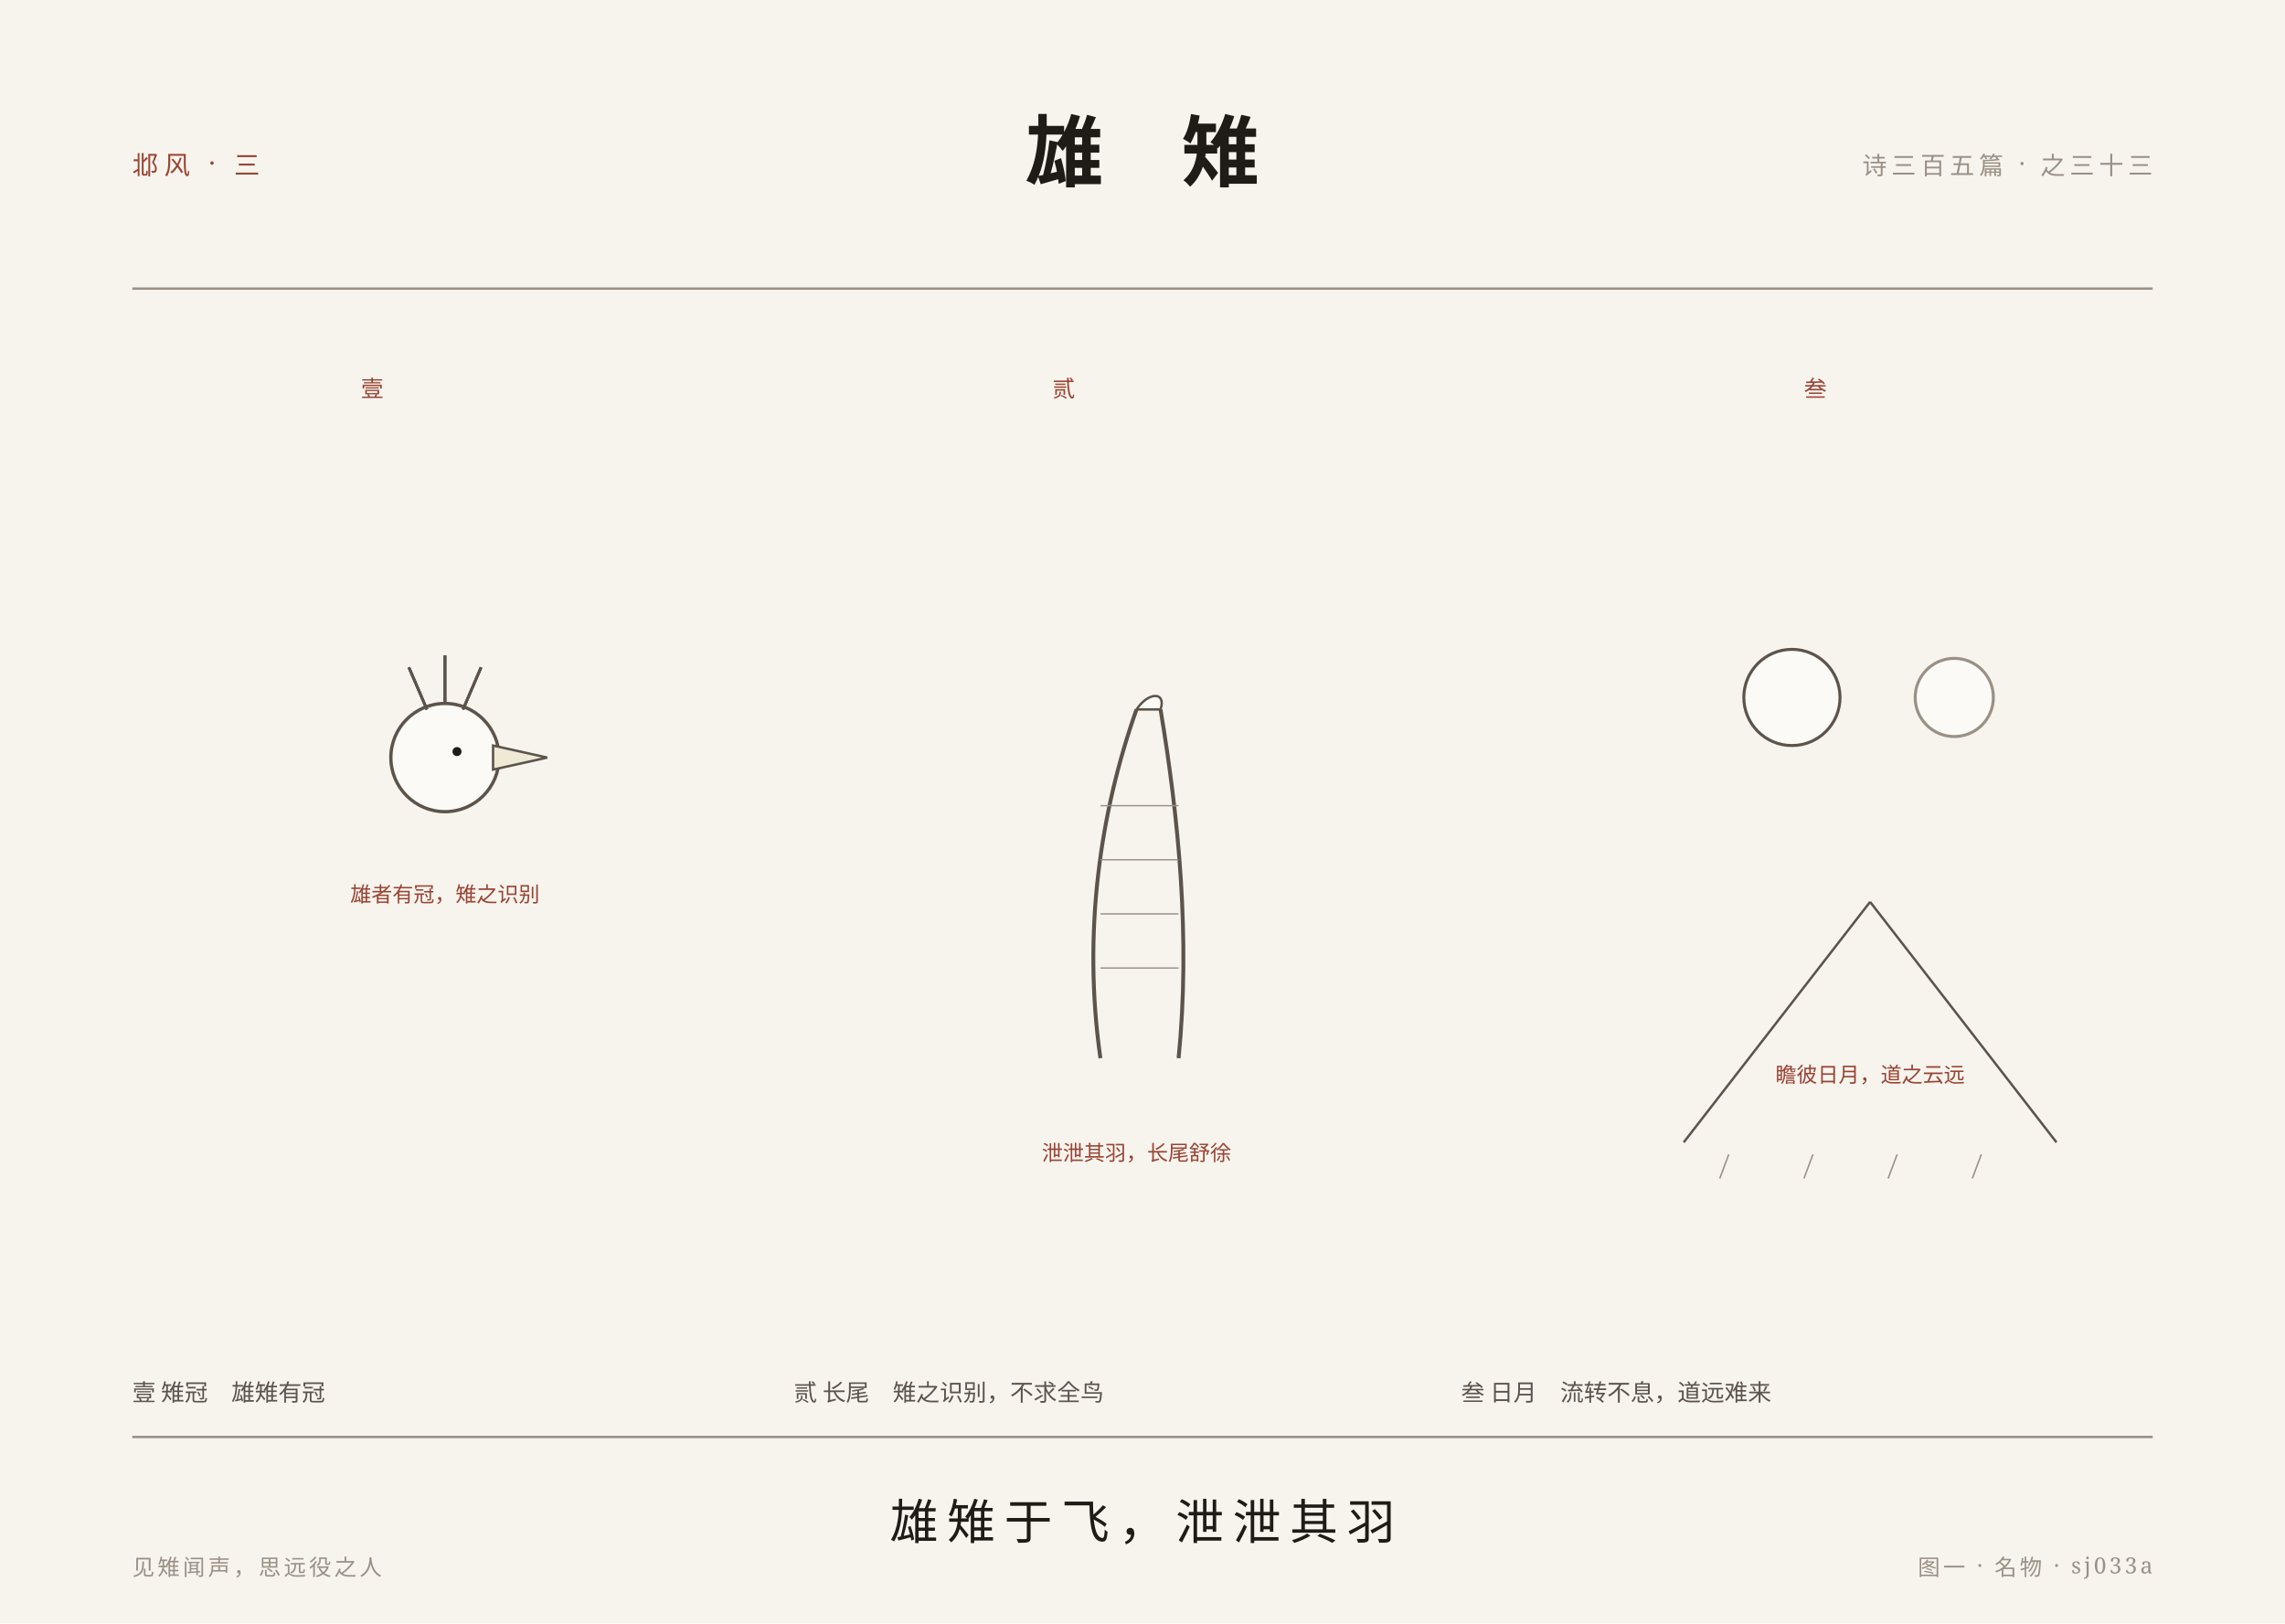
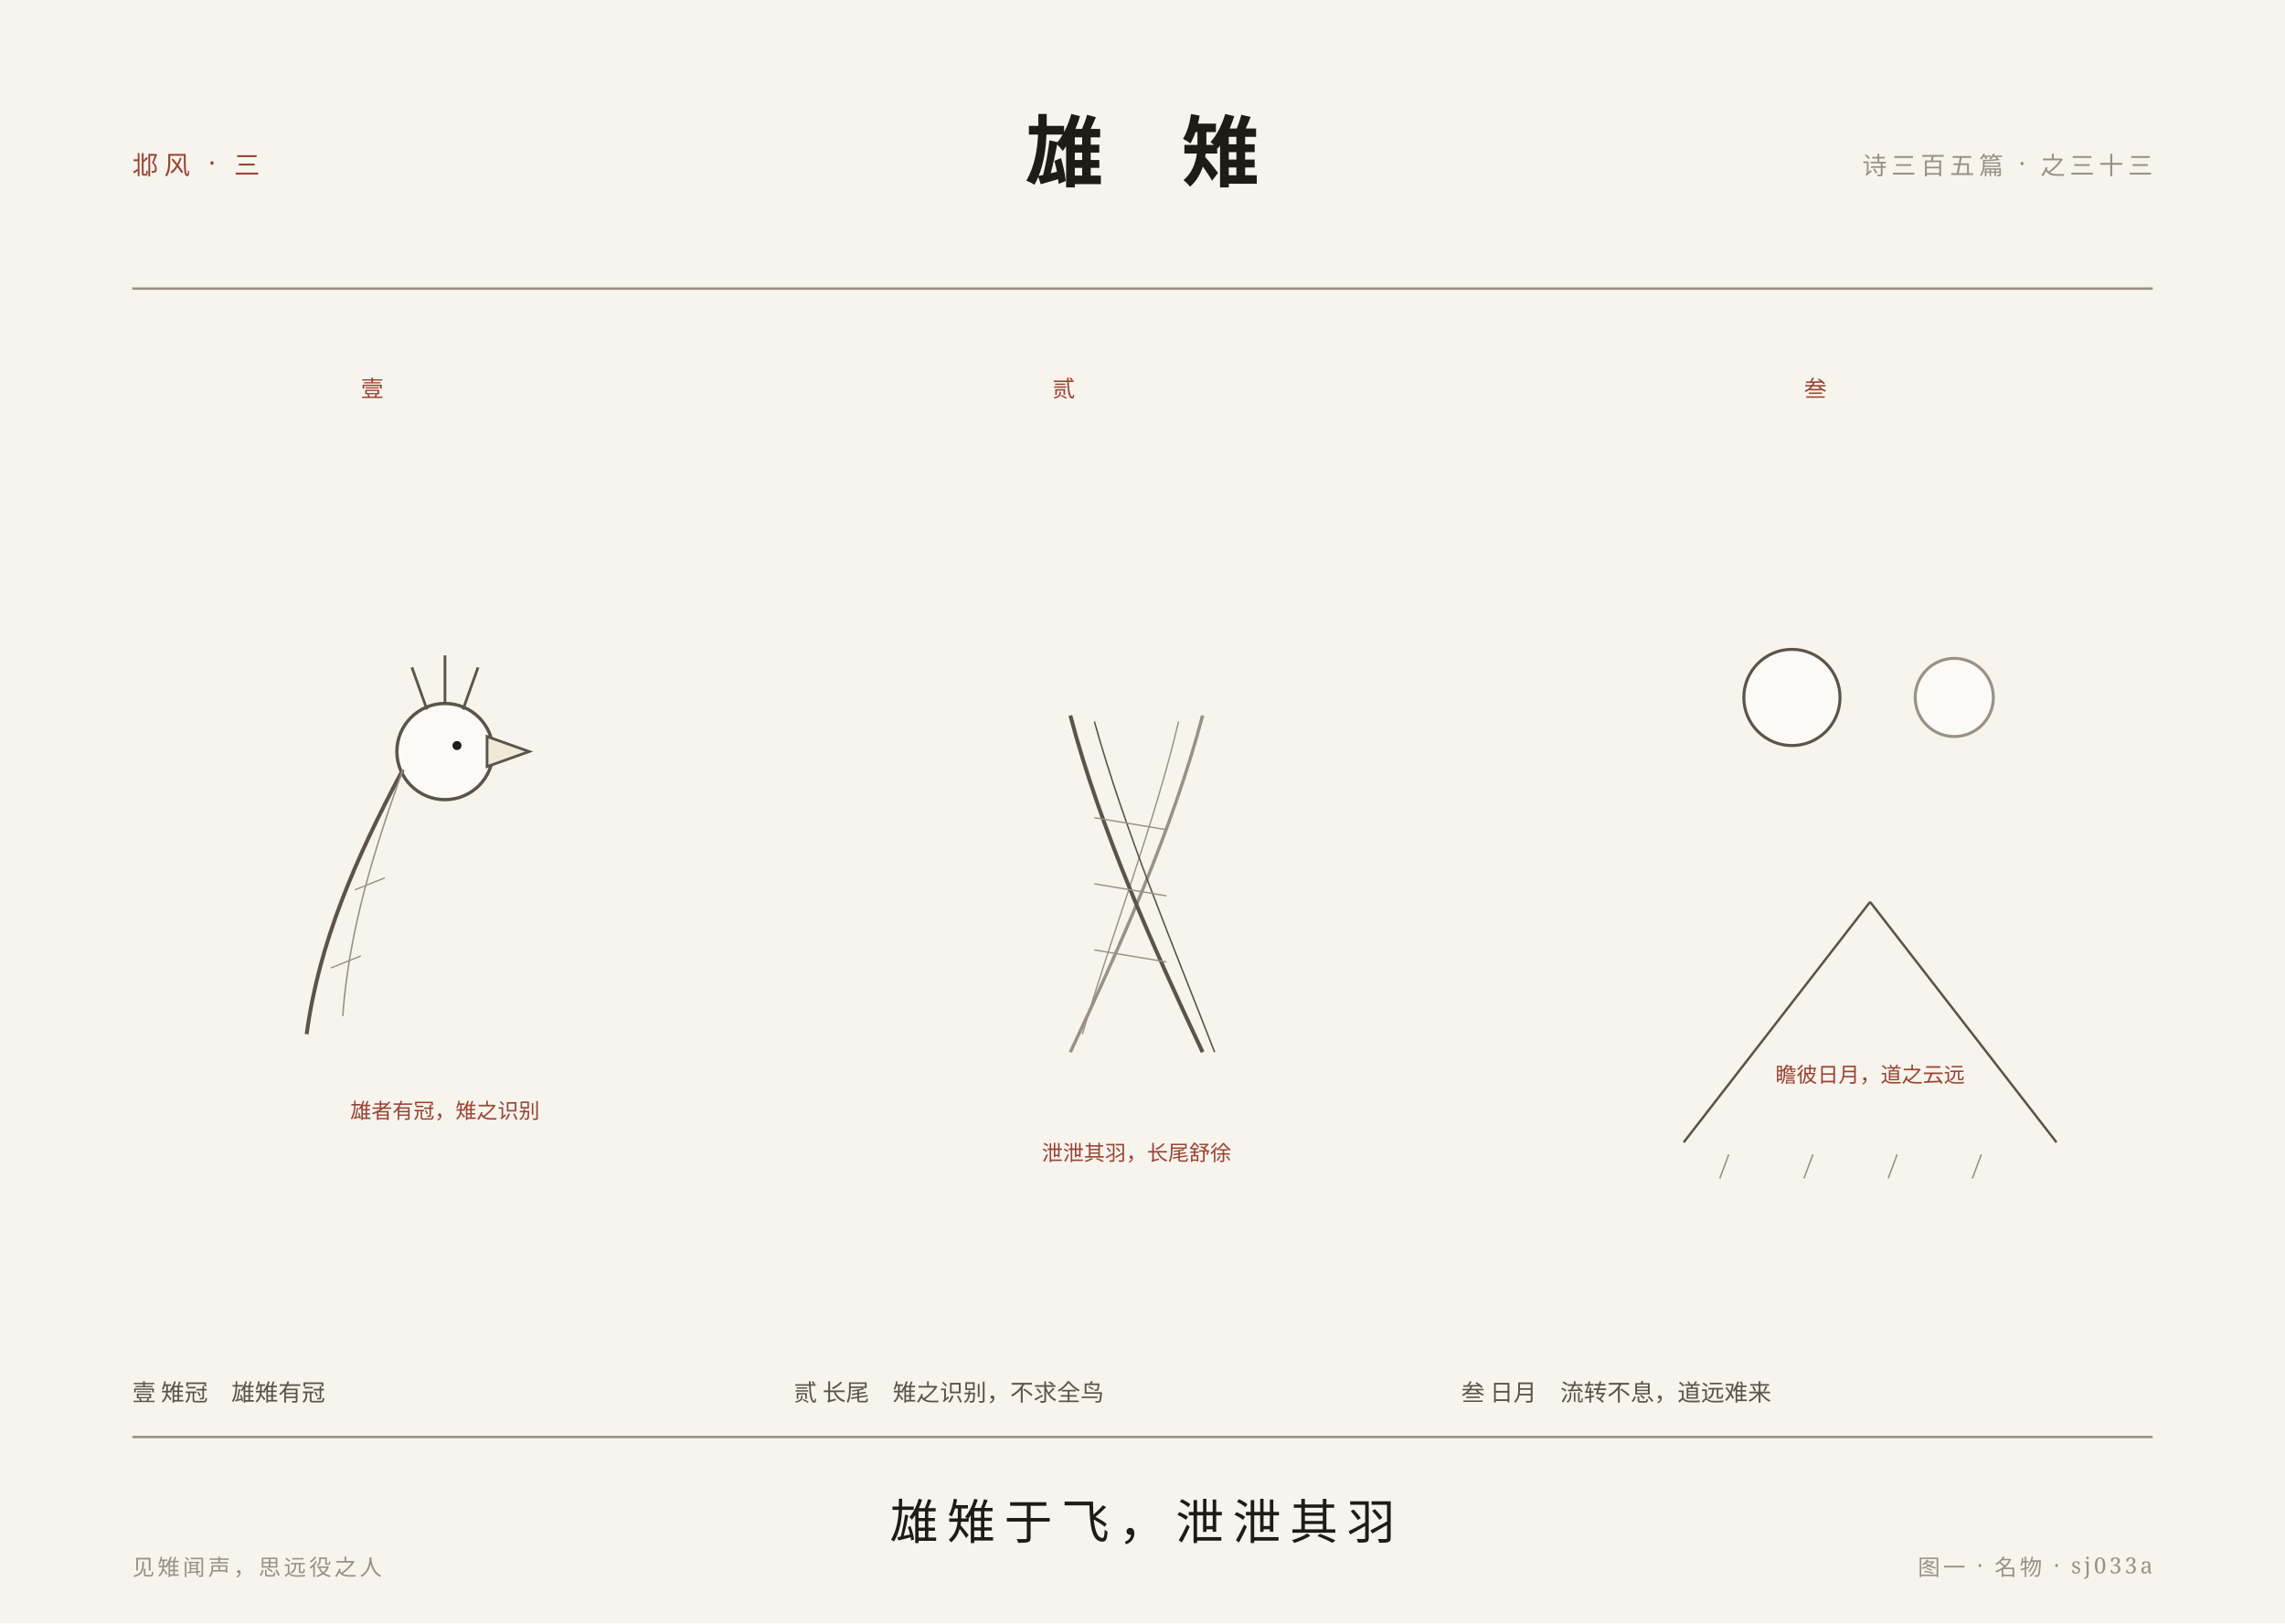
<svg xmlns="http://www.w3.org/2000/svg" viewBox="0 0 760 540" width="760" height="540" font-family="'Noto Serif SC','Songti SC',serif">
  <rect x="0" y="0" width="760" height="540" fill="#F7F4EE" />
  <text x="44" y="58" font-size="8.6" letter-spacing="2" fill="#994433">邶风 · 三</text>
  <text x="380" y="60" text-anchor="middle" font-size="26" letter-spacing="10" fill="#1F1B17" font-weight="700">雄 雉</text>
  <text x="716" y="58" text-anchor="end" font-size="8.2" letter-spacing="1.5" fill="#9A9186">诗三百五篇 · 之三十三</text>
  <line x1="44" y1="96" x2="716" y2="96" stroke="#9A9186" stroke-width="0.8" />
-   <circle cx="148" cy="252" r="18" fill="#FCFAF6" stroke="#5C544A" stroke-width="1.1" />
-   <path d="M164,248 L182,252 L164,256 Z" fill="#EFEAD6" stroke="#5C544A" stroke-width="0.8" />
-   <line x1="142" y1="236" x2="136" y2="222" stroke="#5C544A" stroke-width="0.9" />
+   <circle cx="148" cy="250" r="16" fill="#FCFAF6" stroke="#5C544A" stroke-width="1.1" />
+   <line x1="142" y1="236" x2="137" y2="222" stroke="#5C544A" stroke-width="0.9" />
  <line x1="148" y1="234" x2="148" y2="218" stroke="#5C544A" stroke-width="0.9" />
-   <line x1="154" y1="236" x2="160" y2="222" stroke="#5C544A" stroke-width="0.9" />
-   <line x1="142" y1="236" x2="136" y2="222" stroke="#5C544A" stroke-width="0.9" />
-   <line x1="148" y1="234" x2="148" y2="218" stroke="#5C544A" stroke-width="0.9" />
-   <line x1="154" y1="236" x2="160" y2="222" stroke="#5C544A" stroke-width="0.9" />
-   <line x1="142" y1="236" x2="136" y2="222" stroke="#5C544A" stroke-width="0.9" />
-   <line x1="148" y1="234" x2="148" y2="218" stroke="#5C544A" stroke-width="0.9" />
-   <line x1="154" y1="236" x2="160" y2="222" stroke="#5C544A" stroke-width="0.9" />
-   <circle cx="152" cy="250" r="1.5" fill="#1F1B17" />
-   <text x="148" y="300" text-anchor="middle" font-size="7.0" fill="#994433">雄者有冠，雉之识别</text>
-   <path d="M378,236 C366,270 360,310 366,352" fill="none" stroke="#5C544A" stroke-width="1.3" />
-   <path d="M386,236 C392,272 396,312 392,352" fill="none" stroke="#5C544A" stroke-width="1.3" />
-   <path d="M378,236 C382,230 388,230 386,236 Z" fill="#FCFAF6" stroke="#5C544A" stroke-width="0.8" />
-   <line x1="366" y1="268" x2="392" y2="268" stroke="#9A9186" stroke-width="0.45" />
-   <line x1="366" y1="286" x2="392" y2="286" stroke="#9A9186" stroke-width="0.45" />
-   <line x1="366" y1="304" x2="392" y2="304" stroke="#9A9186" stroke-width="0.45" />
-   <line x1="366" y1="322" x2="392" y2="322" stroke="#9A9186" stroke-width="0.45" />
+   <line x1="154" y1="236" x2="159" y2="222" stroke="#5C544A" stroke-width="0.9" />
+   <path d="M162,245 L176,250 L162,255 Z" fill="#EFEAD6" stroke="#5C544A" stroke-width="0.9" />
+   <circle cx="152" cy="248" r="1.5" fill="#1F1B17" />
+   <path d="M134,256 C118,286 106,314 102,344" fill="none" stroke="#5C544A" stroke-width="1.3" />
+   <path d="M134,256 C124,284 116,310 114,338" fill="none" stroke="#9A9186" stroke-width="0.5" />
+   <line x1="118" y1="296" x2="128" y2="292" stroke="#9A9186" stroke-width="0.45" />
+   <line x1="110" y1="322" x2="120" y2="318" stroke="#9A9186" stroke-width="0.45" />
+   <text x="148" y="372" text-anchor="middle" font-size="7.0" fill="#994433">雄者有冠，雉之识别</text>
+   <path d="M400,238 C390,276 372,316 356,350" fill="none" stroke="#9A9186" stroke-width="1.1" />
+   <path d="M392,240 C384,274 370,310 360,344" fill="none" stroke="#9A9186" stroke-width="0.45" />
+   <path d="M356,238 C366,276 384,316 400,350" fill="none" stroke="#5C544A" stroke-width="1.3" />
+   <path d="M364,240 C374,276 390,314 404,350" fill="none" stroke="#5C544A" stroke-width="0.5" />
+   <line x1="364" y1="272" x2="388" y2="276" stroke="#9A9186" stroke-width="0.45" />
+   <line x1="364" y1="294" x2="388" y2="298" stroke="#9A9186" stroke-width="0.45" />
+   <line x1="364" y1="316" x2="388" y2="320" stroke="#9A9186" stroke-width="0.45" />
  <text x="378" y="386" text-anchor="middle" font-size="7.0" fill="#994433">泄泄其羽，长尾舒徐</text>
  <circle cx="596" cy="232" r="16" fill="#FCFAF6" stroke="#5C544A" stroke-width="1.0" />
  <circle cx="650" cy="232" r="13" fill="#FCFAF6" stroke="#9A9186" stroke-width="1.0" />
  <line x1="560" y1="380" x2="622" y2="300" stroke="#5C544A" stroke-width="0.8" />
  <line x1="684" y1="380" x2="622" y2="300" stroke="#5C544A" stroke-width="0.8" />
  <line x1="572" y1="392" x2="575" y2="384" stroke="#9A9186" stroke-width="0.5" />
  <line x1="600" y1="392" x2="603" y2="384" stroke="#9A9186" stroke-width="0.5" />
  <line x1="628" y1="392" x2="631" y2="384" stroke="#9A9186" stroke-width="0.5" />
  <line x1="656" y1="392" x2="659" y2="384" stroke="#9A9186" stroke-width="0.5" />
  <text x="622" y="360" text-anchor="middle" font-size="7.0" fill="#994433">瞻彼日月，道之云远</text>
  <text x="120" y="132" font-size="7.6" fill="#994433">壹</text>
  <text x="350" y="132" font-size="7.6" fill="#994433">贰</text>
  <text x="600" y="132" font-size="7.6" fill="#994433">叁</text>
  <text x="44" y="466" font-size="7.8" fill="#5C544A">壹 雉冠　雄雉有冠</text>
  <text x="264" y="466" font-size="7.8" fill="#5C544A">贰 长尾　雉之识别，不求全鸟</text>
  <text x="486" y="466" font-size="7.8" fill="#5C544A">叁 日月　流转不息，道远难来</text>
  <line x1="44" y1="478" x2="716" y2="478" stroke="#9A9186" stroke-width="0.8" />
  <text x="380" y="512" text-anchor="middle" font-size="16" letter-spacing="3" fill="#1F1B17">雄雉于飞，泄泄其羽</text>
  <text x="44" y="524" font-size="7.4" letter-spacing="1" fill="#9A9186">见雉闻声，思远役之人</text>
  <text x="716" y="524" text-anchor="end" font-size="7.4" letter-spacing="1" fill="#9A9186">图一 · 名物 · sj033a</text>
</svg>
